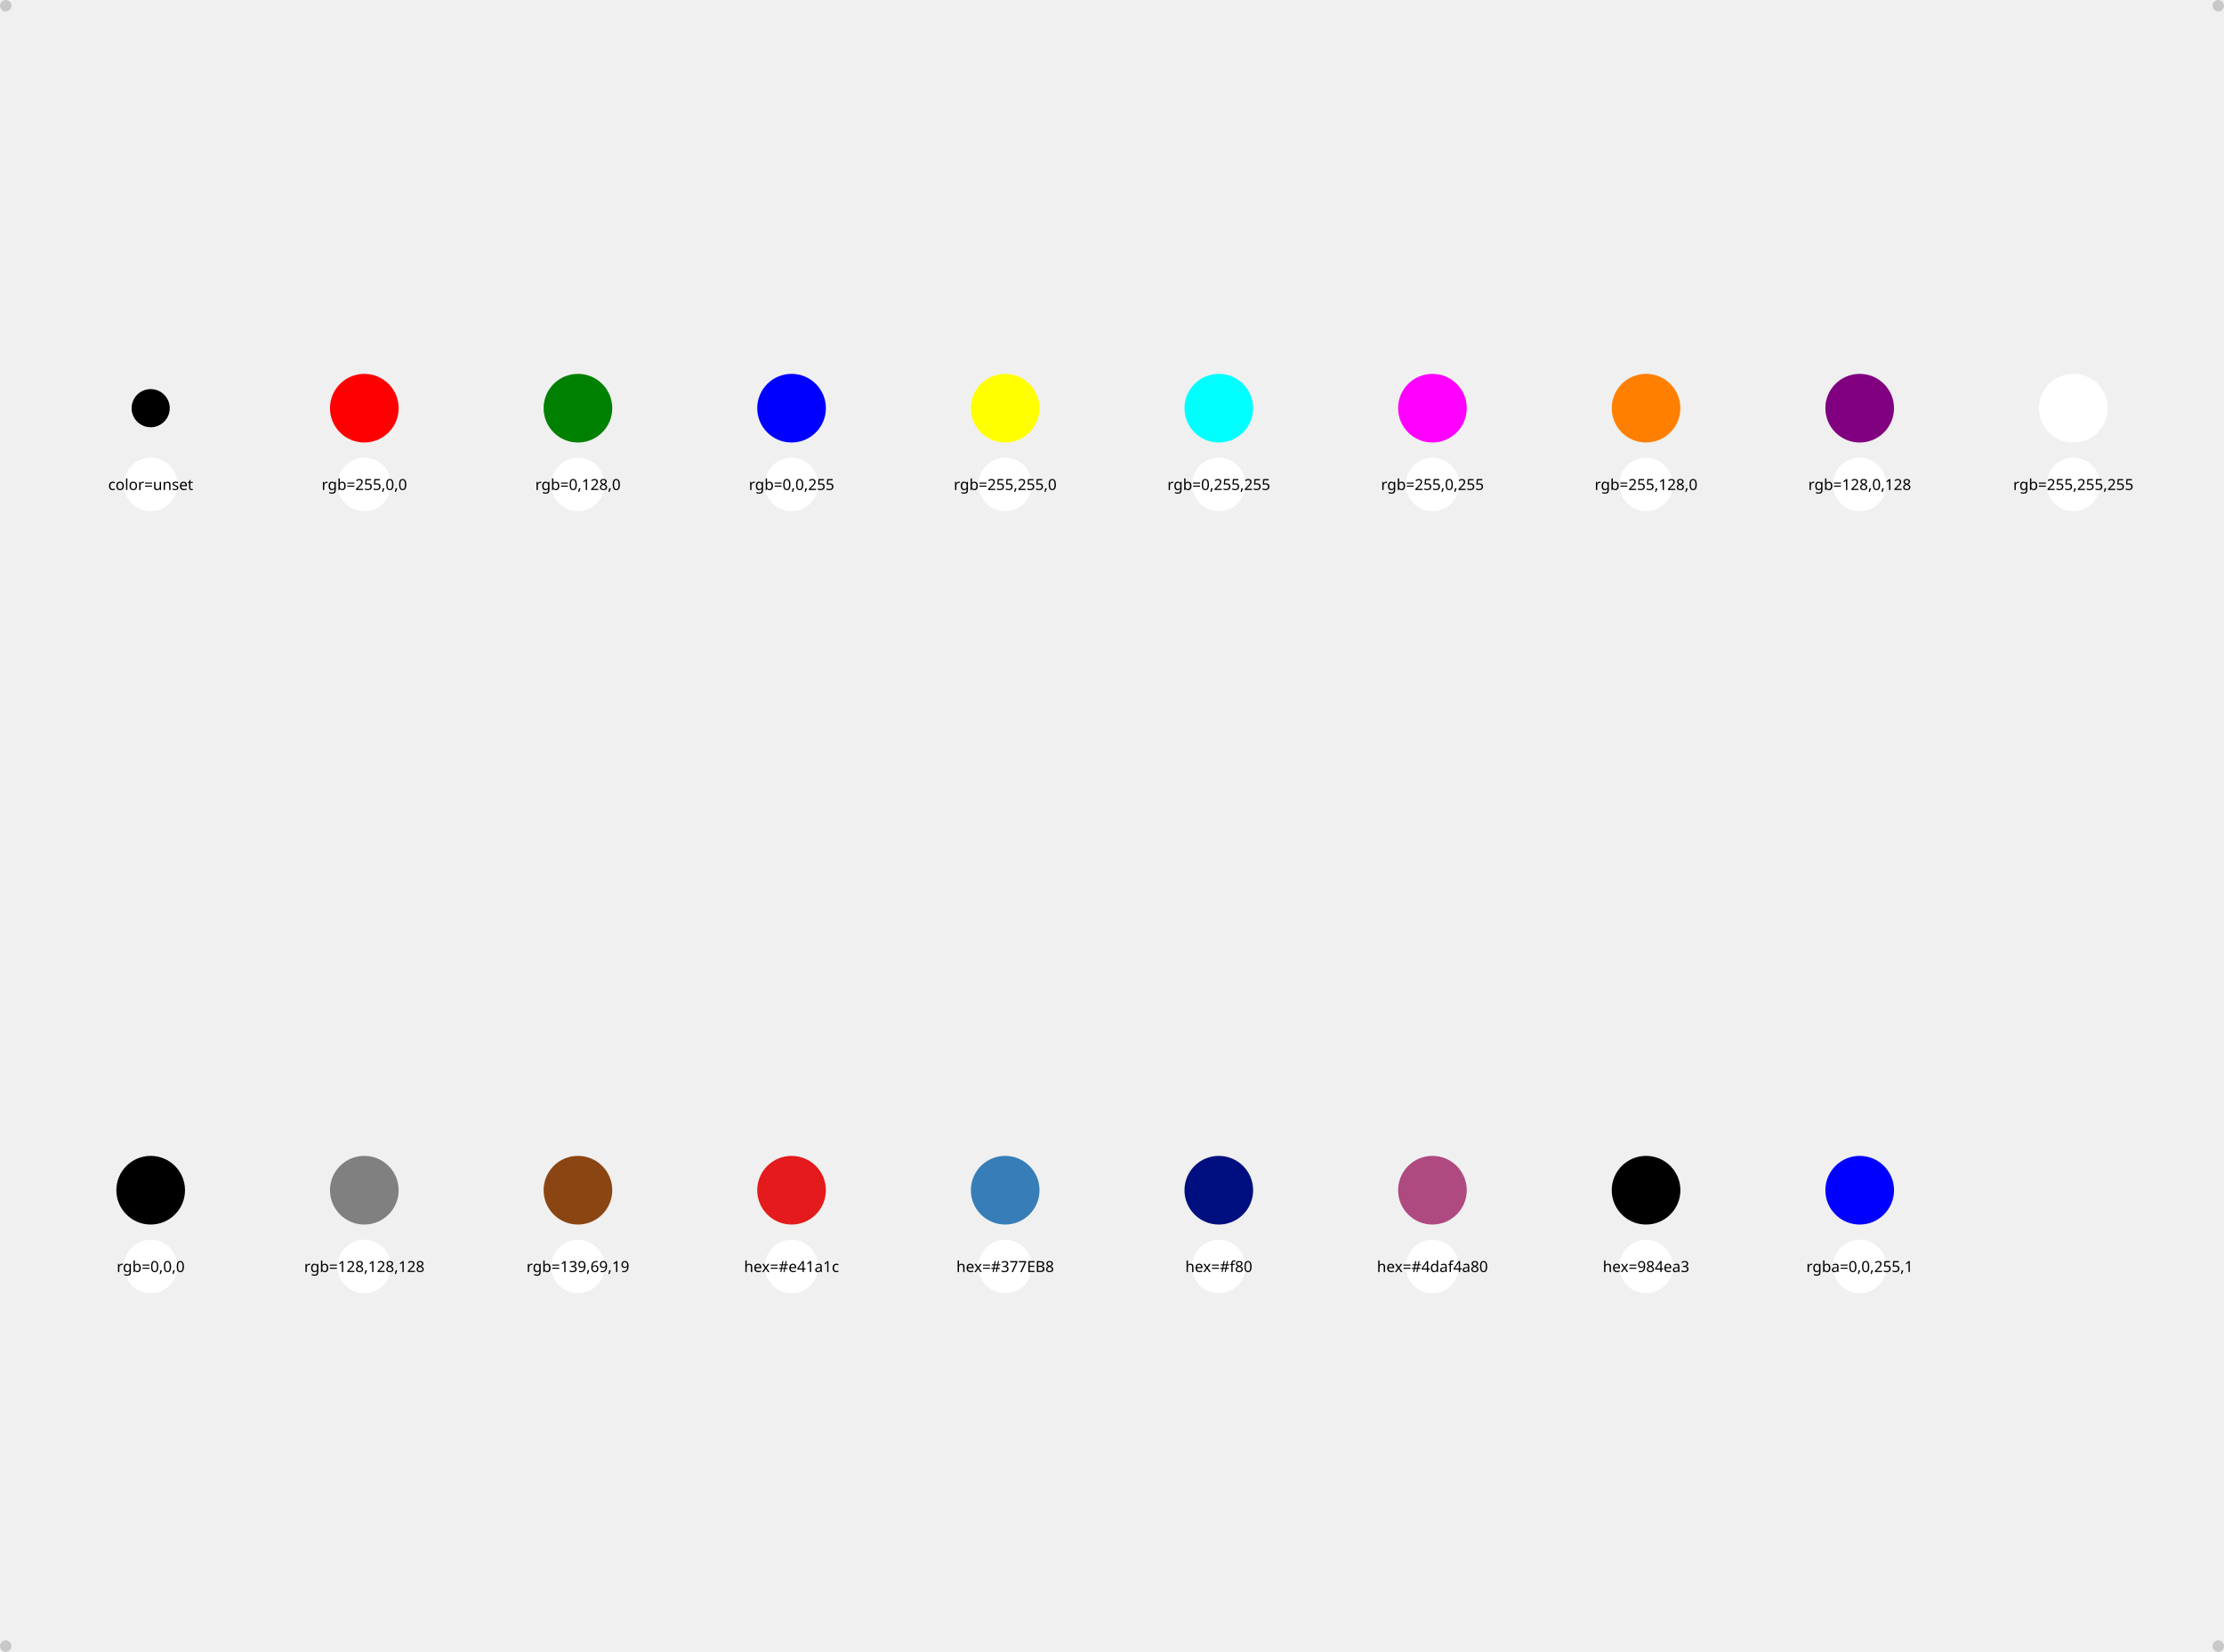
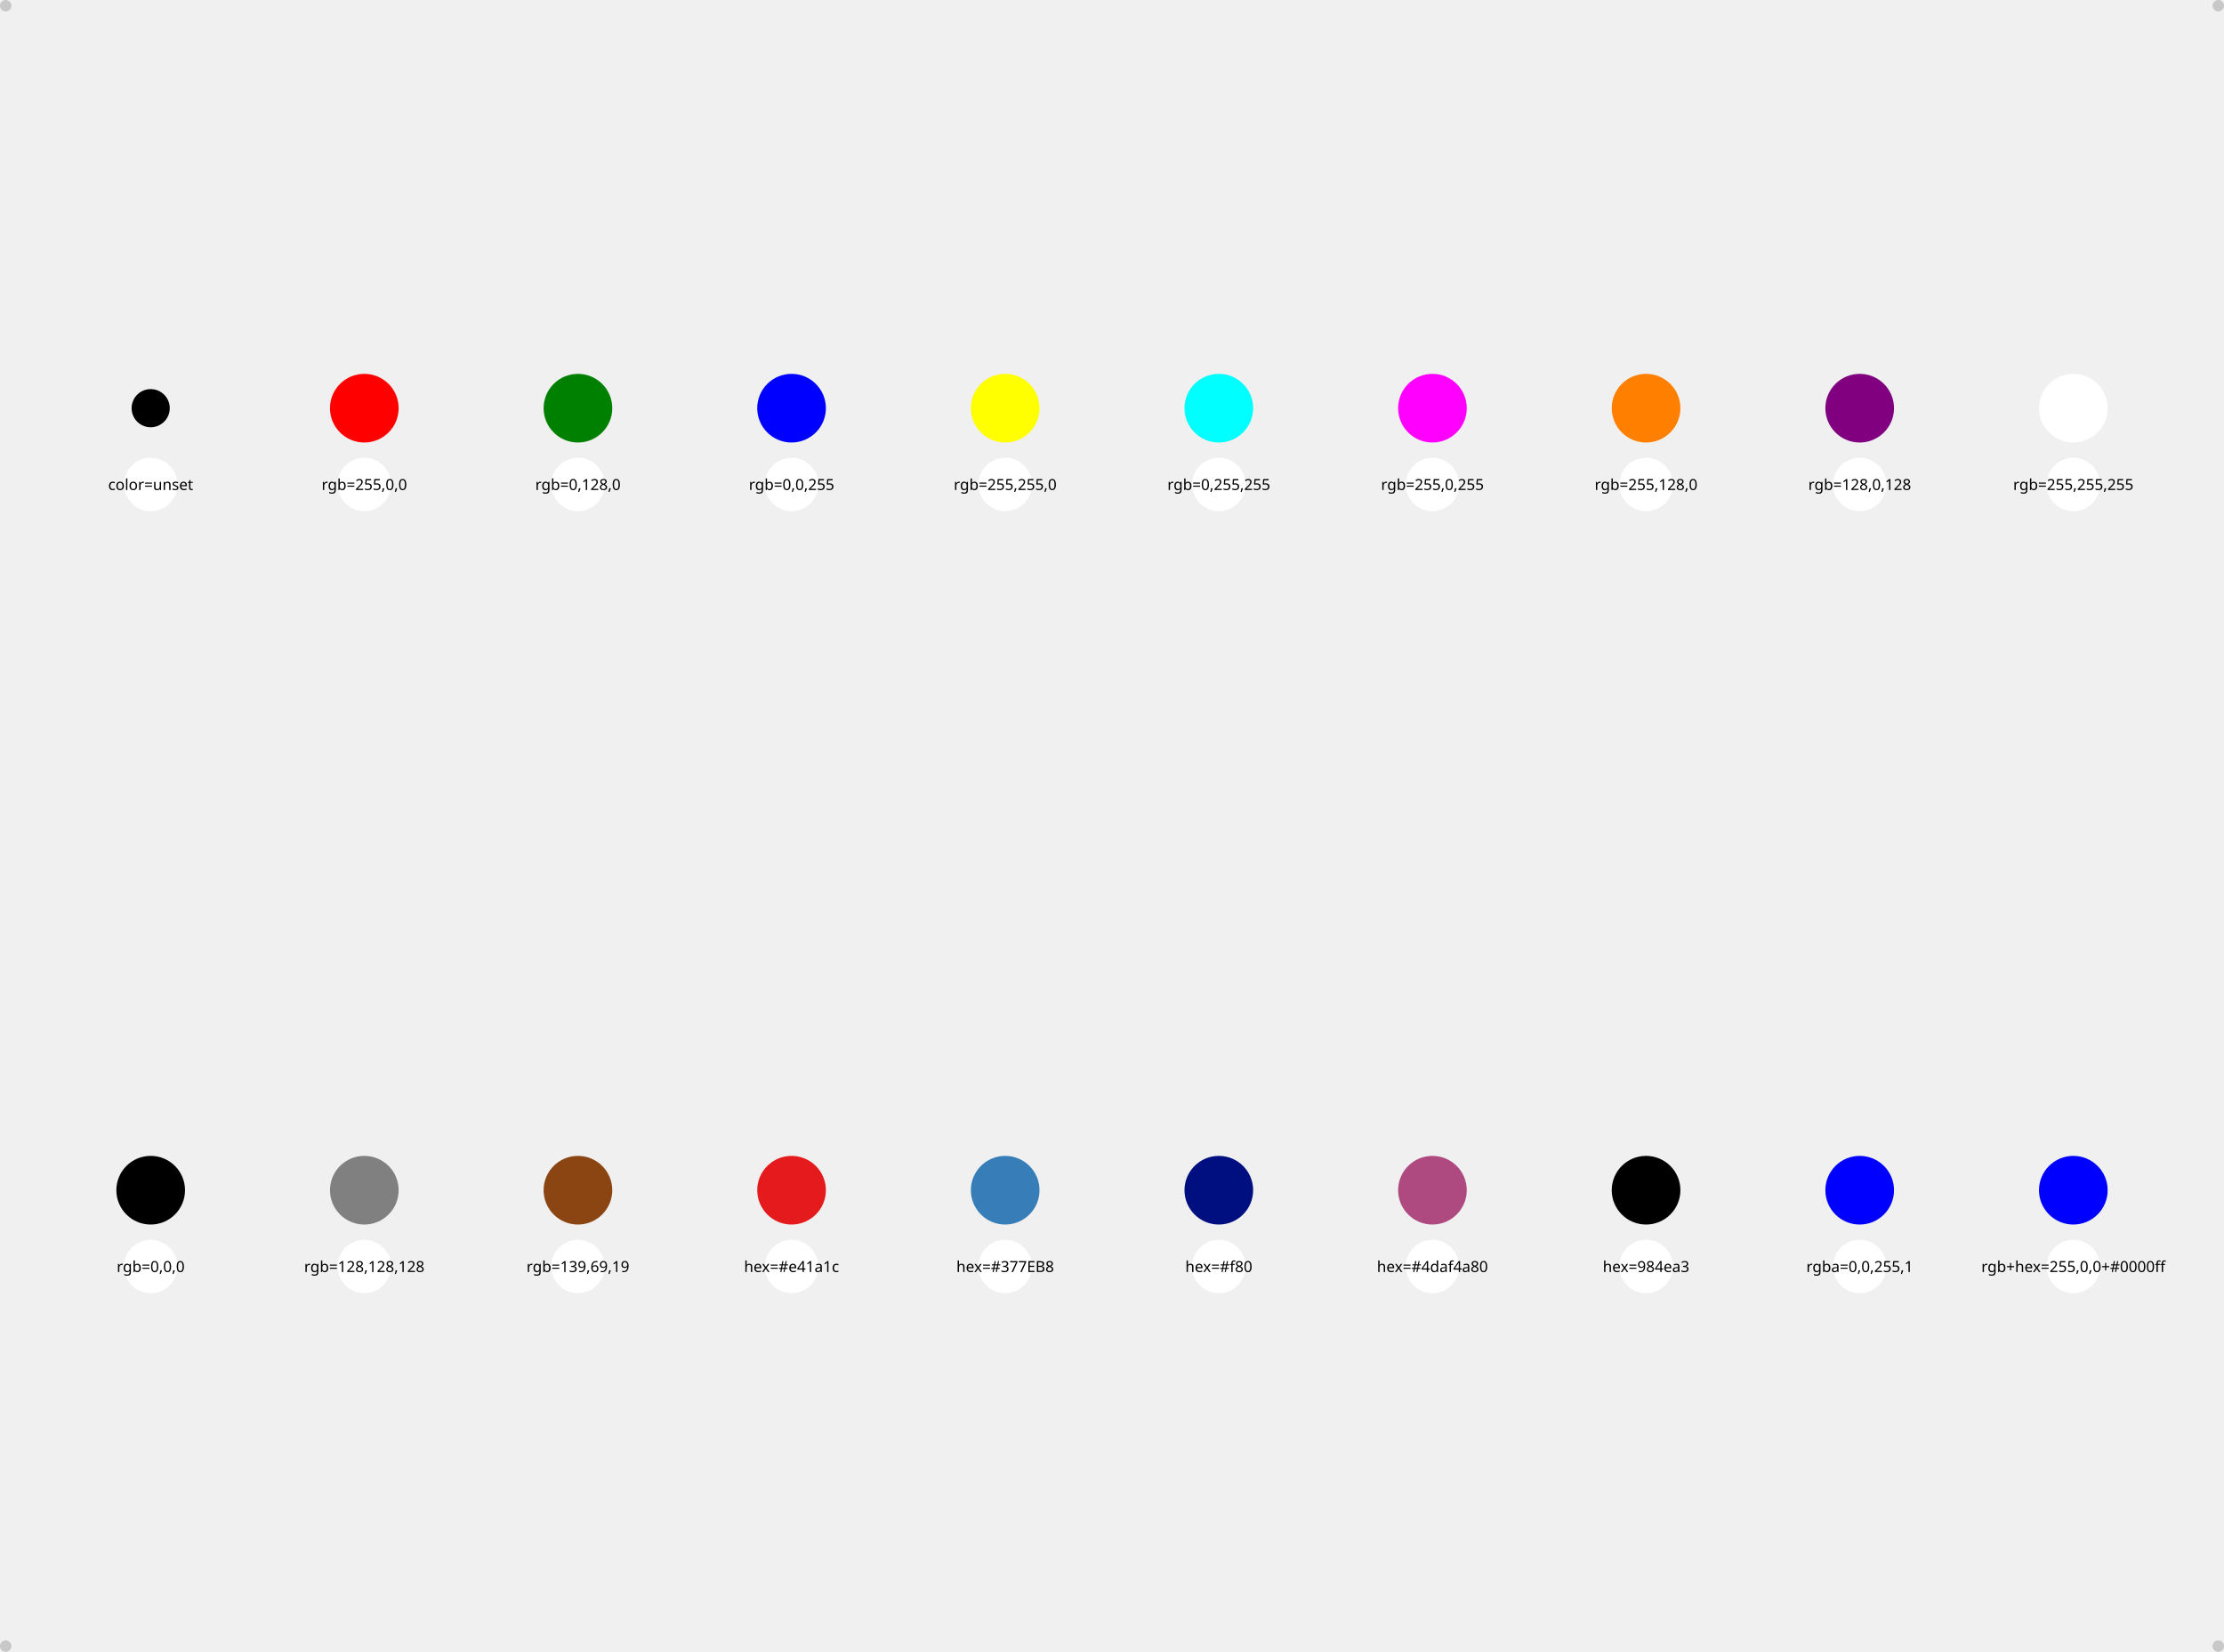
<svg xmlns="http://www.w3.org/2000/svg" contentScriptType="text/ecmascript" width="1166.0" zoomAndPan="magnify" contentStyleType="text/css" viewBox="17 -883 1166 866" height="866.0" preserveAspectRatio="xMidYMid meet" version="1.1">
  <g id="nodes">
    <circle fill-opacity="1.0" fill="#ff0000" r="16.56" cx="208.0" class="id_fill-red" cy="-669.0" stroke="#ff0000" stroke-opacity="1.0" stroke-width="2.88" />
    <circle fill-opacity="1.0" fill="#008000" r="16.56" cx="320.0" class="id_fill-green" cy="-669.0" stroke="#008000" stroke-opacity="1.0" stroke-width="2.88" />
    <circle fill-opacity="1.0" fill="#0000ff" r="16.56" cx="432.0" class="id_fill-blue" cy="-669.0" stroke="#0000ff" stroke-opacity="1.0" stroke-width="2.88" />
    <circle fill-opacity="1.0" fill="#ffff00" r="16.56" cx="544.0" class="id_fill-yellow" cy="-669.0" stroke="#ffff00" stroke-opacity="1.0" stroke-width="2.88" />
    <circle fill-opacity="1.0" fill="#00ffff" r="16.56" cx="656.0" class="id_fill-cyan" cy="-669.0" stroke="#00ffff" stroke-opacity="1.0" stroke-width="2.88" />
    <circle fill-opacity="1.0" fill="#ff00ff" r="16.56" cx="768.0" class="id_fill-magenta" cy="-669.0" stroke="#ff00ff" stroke-opacity="1.0" stroke-width="2.88" />
    <circle fill-opacity="1.0" fill="#ff8000" r="16.56" cx="880.0" class="id_fill-orange" cy="-669.0" stroke="#ff8000" stroke-opacity="1.0" stroke-width="2.88" />
    <circle fill-opacity="1.0" fill="#800080" r="16.56" cx="992.0" class="id_fill-purple" cy="-669.0" stroke="#800080" stroke-opacity="1.0" stroke-width="2.88" />
    <circle fill-opacity="1.0" fill="#ffffff" r="16.56" cx="1104.0" class="id_fill-white" cy="-669.0" stroke="#ffffff" stroke-opacity="1.0" stroke-width="2.88" />
    <circle fill-opacity="1.0" fill="#000000" r="16.56" cx="96.0" class="id_fill-black" cy="-259.0" stroke="#000000" stroke-opacity="1.0" stroke-width="2.88" />
    <circle fill-opacity="1.0" fill="#808080" r="16.56" cx="208.0" class="id_fill-gray" cy="-259.0" stroke="#808080" stroke-opacity="1.0" stroke-width="2.88" />
    <circle fill-opacity="1.0" fill="#8b4513" r="16.56" cx="320.0" class="id_fill-brown" cy="-259.0" stroke="#8b4513" stroke-opacity="1.0" stroke-width="2.88" />
    <circle fill-opacity="1.0" fill="#e41a1c" r="16.56" cx="432.0" class="id_color-hex-lower" cy="-259.0" stroke="#e41a1c" stroke-opacity="1.0" stroke-width="2.88" />
    <circle fill-opacity="1.0" fill="#377eb8" r="16.56" cx="544.0" class="id_color-hex-upper" cy="-259.0" stroke="#377eb8" stroke-opacity="1.0" stroke-width="2.88" />
    <circle fill-opacity="1.0" fill="#000f80" r="16.56" cx="656.0" class="id_color-hex-short" cy="-259.0" stroke="#000f80" stroke-opacity="1.0" stroke-width="2.88" />
    <circle fill-opacity="1.0" fill="#af4a80" r="16.56" cx="768.0" class="id_color-hex-alpha" cy="-259.0" stroke="#af4a80" stroke-opacity="1.0" stroke-width="2.88" />
    <circle fill-opacity="1.0" fill="#000000" r="16.56" cx="880.0" class="id_color-hex-nohash" cy="-259.0" stroke="#000000" stroke-opacity="1.0" stroke-width="2.88" />
    <circle fill-opacity="1.0" fill="#0000ff" r="16.56" cx="992.0" class="id_color-rgb-a-1" cy="-259.0" stroke="#0000ff" stroke-opacity="1.0" stroke-width="2.88" />
+     <circle fill-opacity="1.0" fill="#0000ff" r="16.56" cx="1104.0" class="id_color-hex-and-rgb" cy="-259.0" stroke="#0000ff" stroke-opacity="1.0" stroke-width="2.88" />
    <circle fill-opacity="1.0" fill="#ffffff" r="12.88" cx="96.0" class="id_cap-default" cy="-629.0" stroke="#ffffff" stroke-opacity="1.0" stroke-width="2.24" />
    <circle fill-opacity="1.0" fill="#ffffff" r="12.88" cx="208.0" class="id_cap-fill-red" cy="-629.0" stroke="#ffffff" stroke-opacity="1.0" stroke-width="2.24" />
    <circle fill-opacity="1.0" fill="#ffffff" r="12.88" cx="320.0" class="id_cap-fill-green" cy="-629.0" stroke="#ffffff" stroke-opacity="1.0" stroke-width="2.24" />
    <circle fill-opacity="1.0" fill="#ffffff" r="12.88" cx="432.0" class="id_cap-fill-blue" cy="-629.0" stroke="#ffffff" stroke-opacity="1.0" stroke-width="2.24" />
    <circle fill-opacity="1.0" fill="#ffffff" r="12.88" cx="544.0" class="id_cap-fill-yellow" cy="-629.0" stroke="#ffffff" stroke-opacity="1.0" stroke-width="2.24" />
    <circle fill-opacity="1.0" fill="#ffffff" r="12.88" cx="656.0" class="id_cap-fill-cyan" cy="-629.0" stroke="#ffffff" stroke-opacity="1.0" stroke-width="2.24" />
    <circle fill-opacity="1.0" fill="#ffffff" r="12.88" cx="768.0" class="id_cap-fill-magenta" cy="-629.0" stroke="#ffffff" stroke-opacity="1.0" stroke-width="2.24" />
    <circle fill-opacity="1.0" fill="#ffffff" r="12.88" cx="880.0" class="id_cap-fill-orange" cy="-629.0" stroke="#ffffff" stroke-opacity="1.0" stroke-width="2.24" />
    <circle fill-opacity="1.0" fill="#ffffff" r="12.88" cx="992.0" class="id_cap-fill-purple" cy="-629.0" stroke="#ffffff" stroke-opacity="1.0" stroke-width="2.24" />
    <circle fill-opacity="1.0" fill="#ffffff" r="12.88" cx="1104.0" class="id_cap-fill-white" cy="-629.0" stroke="#ffffff" stroke-opacity="1.0" stroke-width="2.24" />
    <circle fill-opacity="1.0" fill="#ffffff" r="12.88" cx="96.0" class="id_cap-fill-black" cy="-219.0" stroke="#ffffff" stroke-opacity="1.0" stroke-width="2.24" />
    <circle fill-opacity="1.0" fill="#ffffff" r="12.88" cx="208.0" class="id_cap-fill-gray" cy="-219.0" stroke="#ffffff" stroke-opacity="1.0" stroke-width="2.24" />
    <circle fill-opacity="1.0" fill="#ffffff" r="12.88" cx="320.0" class="id_cap-fill-brown" cy="-219.0" stroke="#ffffff" stroke-opacity="1.0" stroke-width="2.24" />
    <circle fill-opacity="1.0" fill="#ffffff" r="12.88" cx="432.0" class="id_cap-color-hex-lower" cy="-219.0" stroke="#ffffff" stroke-opacity="1.0" stroke-width="2.24" />
    <circle fill-opacity="1.0" fill="#ffffff" r="12.88" cx="544.0" class="id_cap-color-hex-upper" cy="-219.0" stroke="#ffffff" stroke-opacity="1.0" stroke-width="2.24" />
    <circle fill-opacity="1.0" fill="#ffffff" r="12.88" cx="656.0" class="id_cap-color-hex-short" cy="-219.0" stroke="#ffffff" stroke-opacity="1.0" stroke-width="2.24" />
    <circle fill-opacity="1.0" fill="#ffffff" r="12.88" cx="768.0" class="id_cap-color-hex-alpha" cy="-219.0" stroke="#ffffff" stroke-opacity="1.0" stroke-width="2.24" />
    <circle fill-opacity="1.0" fill="#ffffff" r="12.88" cx="880.0" class="id_cap-color-hex-nohash" cy="-219.0" stroke="#ffffff" stroke-opacity="1.0" stroke-width="2.24" />
    <circle fill-opacity="1.0" fill="#ffffff" r="12.88" cx="992.0" class="id_cap-color-rgb-a-1" cy="-219.0" stroke="#ffffff" stroke-opacity="1.0" stroke-width="2.24" />
+     <circle fill-opacity="1.0" fill="#ffffff" r="12.88" cx="1104.0" class="id_cap-color-hex-and-rgb" cy="-219.0" stroke="#ffffff" stroke-opacity="1.0" stroke-width="2.24" />
    <circle fill-opacity="1.0" fill="#c8c8c8" r="2.76" cx="20.0" class="id_anchor-nw" cy="-880.0" stroke="#c8c8c8" stroke-opacity="1.0" stroke-width="0.48" />
    <circle fill-opacity="1.0" fill="#c8c8c8" r="2.76" cx="1180.0" class="id_anchor-ne" cy="-880.0" stroke="#c8c8c8" stroke-opacity="1.0" stroke-width="0.48" />
    <circle fill-opacity="1.0" fill="#c8c8c8" r="2.76" cx="20.0" class="id_anchor-sw" cy="-20.0" stroke="#c8c8c8" stroke-opacity="1.0" stroke-width="0.48" />
    <circle fill-opacity="1.0" fill="#c8c8c8" r="2.76" cx="1180.0" class="id_anchor-se" cy="-20.0" stroke="#c8c8c8" stroke-opacity="1.0" stroke-width="0.48" />
    <circle fill-opacity="1.0" fill="#000000" r="9.2" cx="96.0" class="id_default" cy="-669.0" stroke="#000000" stroke-opacity="1.0" stroke-width="1.6" />
  </g>
  <g id="node-labels">
    <text font-size="8" x="96.0" y="-626.095" fill-opacity="1.0" fill="#000000" font-family="Dialog" style="text-anchor: middle;" class="id_cap-default">
            color=unset
        </text>
    <text font-size="8" x="208.0" y="-626.095" fill-opacity="1.0" fill="#000000" font-family="Dialog" style="text-anchor: middle;" class="id_cap-fill-red">
            rgb=255,0,0
        </text>
    <text font-size="8" x="320.0" y="-626.095" fill-opacity="1.0" fill="#000000" font-family="Dialog" style="text-anchor: middle;" class="id_cap-fill-green">
            rgb=0,128,0
        </text>
    <text font-size="8" x="432.0" y="-626.095" fill-opacity="1.0" fill="#000000" font-family="Dialog" style="text-anchor: middle;" class="id_cap-fill-blue">
            rgb=0,0,255
        </text>
    <text font-size="8" x="544.0" y="-626.095" fill-opacity="1.0" fill="#000000" font-family="Dialog" style="text-anchor: middle;" class="id_cap-fill-yellow">
            rgb=255,255,0
        </text>
    <text font-size="8" x="656.0" y="-626.095" fill-opacity="1.0" fill="#000000" font-family="Dialog" style="text-anchor: middle;" class="id_cap-fill-cyan">
            rgb=0,255,255
        </text>
    <text font-size="8" x="768.0" y="-626.095" fill-opacity="1.0" fill="#000000" font-family="Dialog" style="text-anchor: middle;" class="id_cap-fill-magenta">
            rgb=255,0,255
        </text>
    <text font-size="8" x="880.0" y="-626.095" fill-opacity="1.0" fill="#000000" font-family="Dialog" style="text-anchor: middle;" class="id_cap-fill-orange">
            rgb=255,128,0
        </text>
    <text font-size="8" x="992.0" y="-626.095" fill-opacity="1.0" fill="#000000" font-family="Dialog" style="text-anchor: middle;" class="id_cap-fill-purple">
            rgb=128,0,128
        </text>
    <text font-size="8" x="1104.0" y="-626.095" fill-opacity="1.0" fill="#000000" font-family="Dialog" style="text-anchor: middle;" class="id_cap-fill-white">
            rgb=255,255,255
        </text>
    <text font-size="8" x="96.0" y="-216.095" fill-opacity="1.0" fill="#000000" font-family="Dialog" style="text-anchor: middle;" class="id_cap-fill-black">
            rgb=0,0,0
        </text>
    <text font-size="8" x="208.0" y="-216.095" fill-opacity="1.0" fill="#000000" font-family="Dialog" style="text-anchor: middle;" class="id_cap-fill-gray">
            rgb=128,128,128
        </text>
    <text font-size="8" x="320.0" y="-216.095" fill-opacity="1.0" fill="#000000" font-family="Dialog" style="text-anchor: middle;" class="id_cap-fill-brown">
            rgb=139,69,19
        </text>
    <text font-size="8" x="432.0" y="-216.095" fill-opacity="1.0" fill="#000000" font-family="Dialog" style="text-anchor: middle;" class="id_cap-color-hex-lower">
            hex=#e41a1c
        </text>
    <text font-size="8" x="544.0" y="-216.095" fill-opacity="1.0" fill="#000000" font-family="Dialog" style="text-anchor: middle;" class="id_cap-color-hex-upper">
            hex=#377EB8
        </text>
    <text font-size="8" x="656.0" y="-216.095" fill-opacity="1.0" fill="#000000" font-family="Dialog" style="text-anchor: middle;" class="id_cap-color-hex-short">
            hex=#f80
        </text>
    <text font-size="8" x="768.0" y="-216.095" fill-opacity="1.0" fill="#000000" font-family="Dialog" style="text-anchor: middle;" class="id_cap-color-hex-alpha">
            hex=#4daf4a80
        </text>
    <text font-size="8" x="880.0" y="-216.095" fill-opacity="1.0" fill="#000000" font-family="Dialog" style="text-anchor: middle;" class="id_cap-color-hex-nohash">
            hex=984ea3
        </text>
    <text font-size="8" x="992.0" y="-216.095" fill-opacity="1.0" fill="#000000" font-family="Dialog" style="text-anchor: middle;" class="id_cap-color-rgb-a-1">
            rgba=0,0,255,1
        </text>
+     <text font-size="8" x="1104.0" y="-216.095" fill-opacity="1.0" fill="#000000" font-family="Dialog" style="text-anchor: middle;" class="id_cap-color-hex-and-rgb">
+             rgb+hex=255,0,0+#0000ff
+         </text>
  </g>
</svg>
